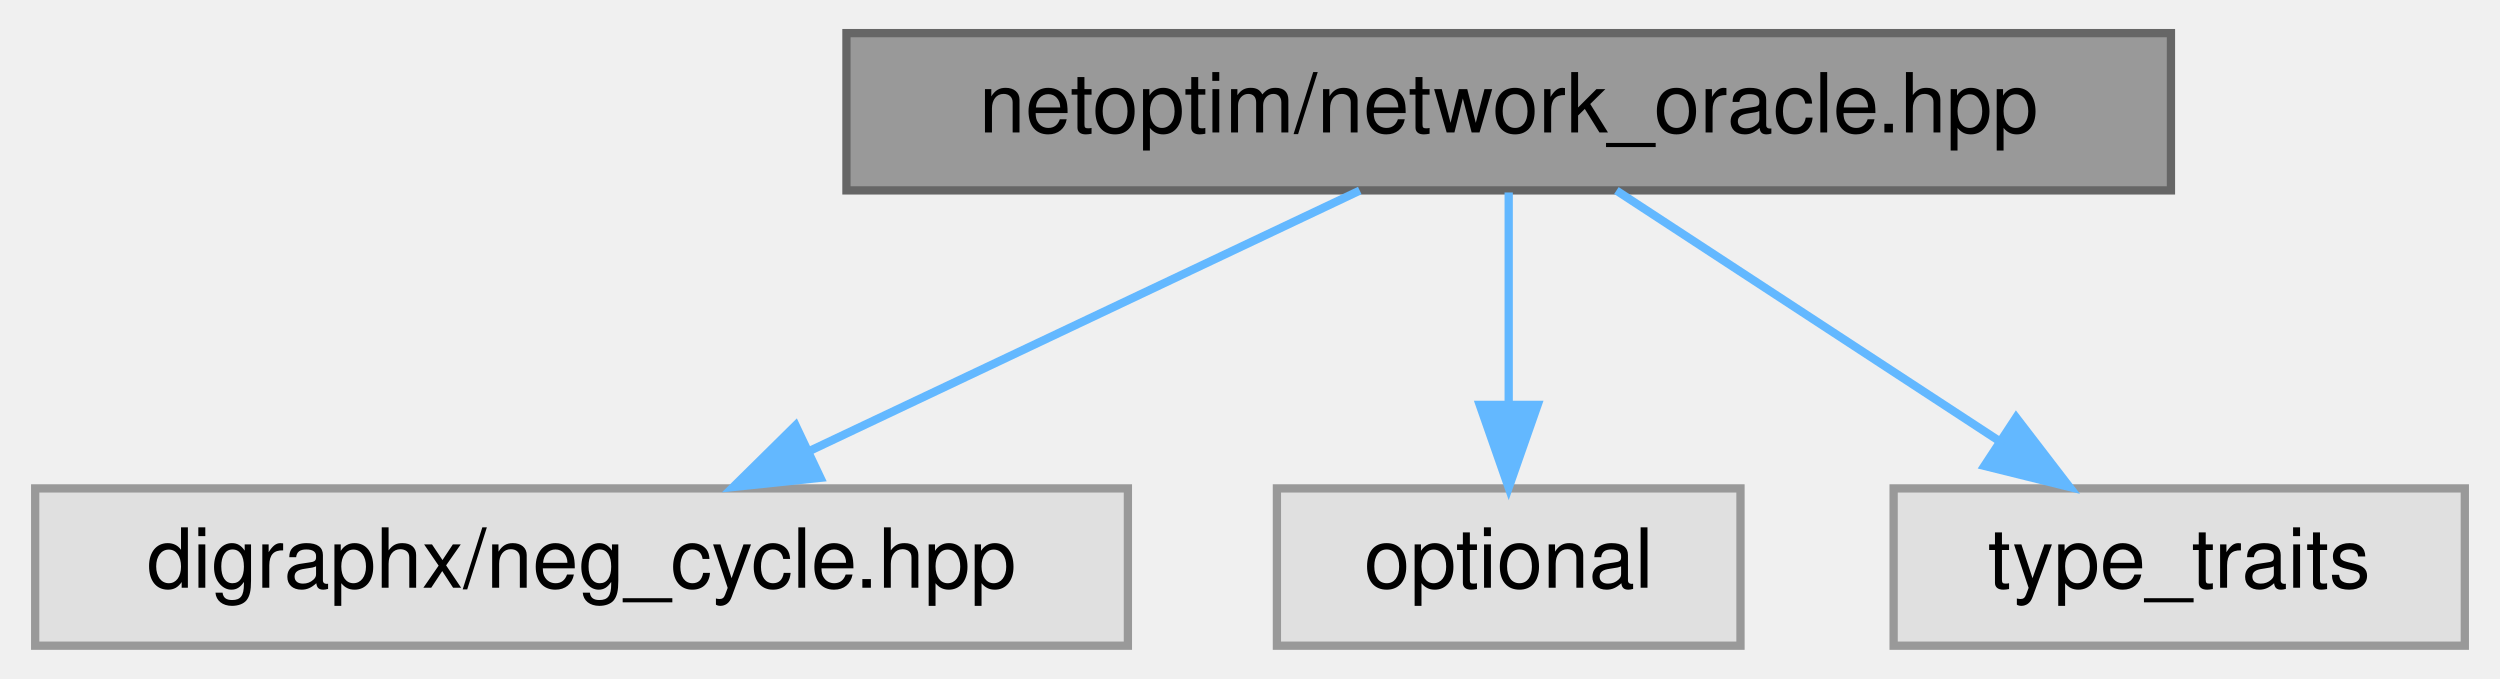
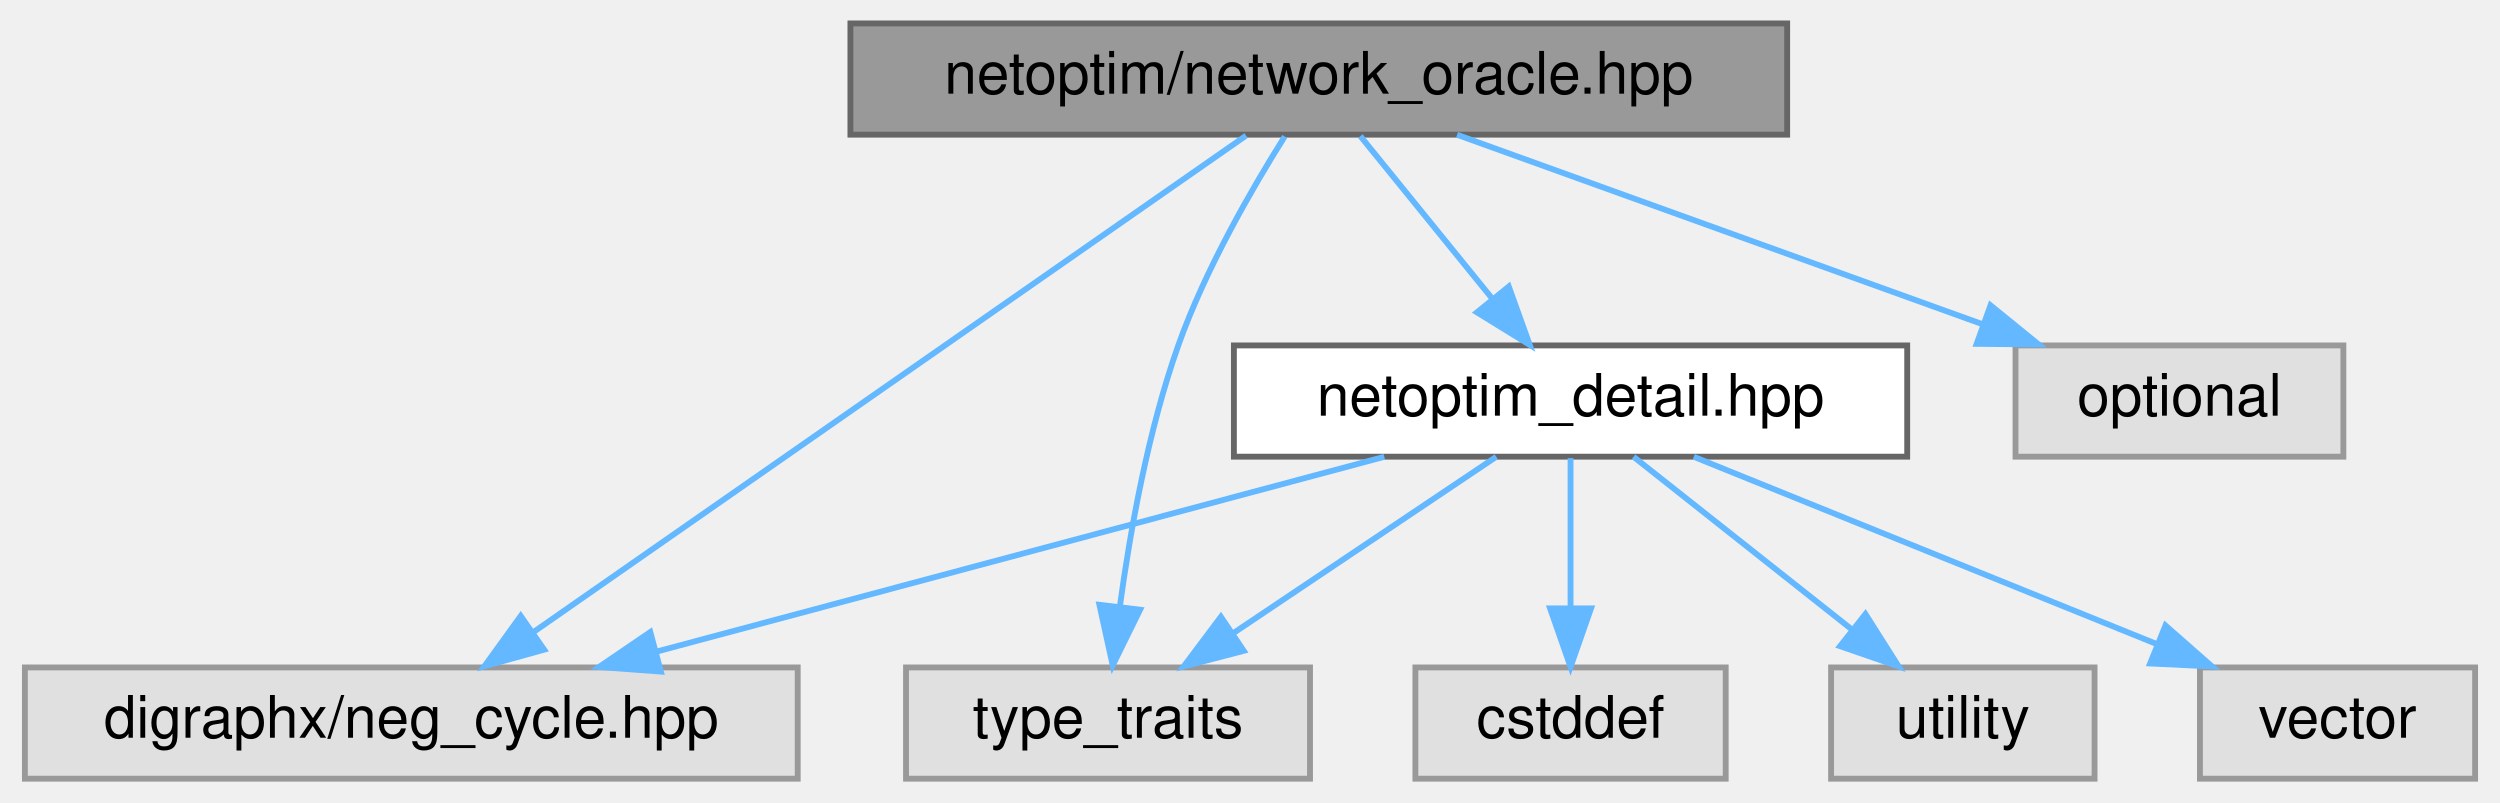
- <svg xmlns="http://www.w3.org/2000/svg" xmlns:xlink="http://www.w3.org/1999/xlink" width="302pt" height="82pt" viewBox="0.00 0.00 301.50 82.00">
-   <g id="graph0" class="graph" transform="scale(1 1) rotate(0) translate(4 78)">
+ <svg xmlns="http://www.w3.org/2000/svg" xmlns:xlink="http://www.w3.org/1999/xlink" width="427pt" height="137pt" viewBox="0.00 0.00 426.50 137.00">
+   <g id="graph0" class="graph" transform="scale(1 1) rotate(0) translate(4 133)">
    <g id="Node000001" class="node">
      <g id="a_Node000001">
        <a xlink:title="Oracle for Parametric Network Problems.">
-           <polygon fill="#999999" stroke="#666666" points="258,-74 98,-74 98,-55 258,-55 258,-74" />
-           <text text-anchor="middle" x="178" y="-62" font-family="Helvetica,sans-Serif" font-size="10.00">netoptim/network_oracle.hpp</text>
+           <polygon fill="#999999" stroke="#666666" points="301,-129 141,-129 141,-110 301,-110 301,-129" />
+           <text text-anchor="middle" x="221" y="-117" font-family="Helvetica,sans-Serif" font-size="10.00">netoptim/network_oracle.hpp</text>
        </a>
      </g>
    </g>
    <g id="Node000002" class="node">
      <g id="a_Node000002">
        <a xlink:title=" ">
          <polygon fill="#e0e0e0" stroke="#999999" points="132,-19 0,-19 0,0 132,0 132,-19" />
          <text text-anchor="middle" x="66" y="-7" font-family="Helvetica,sans-Serif" font-size="10.00">digraphx/neg_cycle.hpp</text>
        </a>
      </g>
    </g>
    <g id="edge1_Node000001_Node000002" class="edge">
      <g id="a_edge1_Node000001_Node000002">
        <a xlink:title=" ">
-           <path fill="none" stroke="#63b8ff" d="M160.01,-54.98C142.07,-46.5 114.28,-33.35 93.57,-23.54" />
-           <polygon fill="#63b8ff" stroke="#63b8ff" points="94.86,-20.28 84.32,-19.17 91.86,-26.61 94.86,-20.28" />
+           <path fill="none" stroke="#63b8ff" d="M208.58,-109.84C182.05,-91.36 119.62,-47.86 86.88,-25.05" />
+           <polygon fill="#63b8ff" stroke="#63b8ff" points="88.69,-22.04 78.48,-19.2 84.69,-27.79 88.69,-22.04" />
        </a>
      </g>
    </g>
    <g id="Node000003" class="node">
      <g id="a_Node000003">
        <a xlink:title=" ">
-           <polygon fill="#e0e0e0" stroke="#999999" points="206,-19 150,-19 150,0 206,0 206,-19" />
-           <text text-anchor="middle" x="178" y="-7" font-family="Helvetica,sans-Serif" font-size="10.00">optional</text>
+           <polygon fill="#e0e0e0" stroke="#999999" points="396,-74 340,-74 340,-55 396,-55 396,-74" />
+           <text text-anchor="middle" x="368" y="-62" font-family="Helvetica,sans-Serif" font-size="10.00">optional</text>
        </a>
      </g>
    </g>
    <g id="edge2_Node000001_Node000003" class="edge">
      <g id="a_edge2_Node000001_Node000003">
        <a xlink:title=" ">
-           <path fill="none" stroke="#63b8ff" d="M178,-54.75C178,-47.8 178,-37.85 178,-29.13" />
-           <polygon fill="#63b8ff" stroke="#63b8ff" points="181.5,-29.09 178,-19.09 174.5,-29.09 181.5,-29.09" />
+           <path fill="none" stroke="#63b8ff" d="M244.62,-109.98C268.9,-101.23 306.95,-87.51 334.37,-77.62" />
+           <polygon fill="#63b8ff" stroke="#63b8ff" points="335.73,-80.85 343.95,-74.17 333.36,-74.27 335.73,-80.85" />
        </a>
      </g>
    </g>
    <g id="Node000004" class="node">
      <g id="a_Node000004">
        <a xlink:title=" ">
-           <polygon fill="#e0e0e0" stroke="#999999" points="293.5,-19 224.5,-19 224.5,0 293.5,0 293.5,-19" />
-           <text text-anchor="middle" x="259" y="-7" font-family="Helvetica,sans-Serif" font-size="10.00">type_traits</text>
+           <polygon fill="#e0e0e0" stroke="#999999" points="219.5,-19 150.5,-19 150.5,0 219.5,0 219.5,-19" />
+           <text text-anchor="middle" x="185" y="-7" font-family="Helvetica,sans-Serif" font-size="10.00">type_traits</text>
        </a>
      </g>
    </g>
    <g id="edge3_Node000001_Node000004" class="edge">
      <g id="a_edge3_Node000001_Node000004">
        <a xlink:title=" ">
-           <path fill="none" stroke="#63b8ff" d="M191.01,-54.98C203.46,-46.84 222.46,-34.41 237.21,-24.76" />
-           <polygon fill="#63b8ff" stroke="#63b8ff" points="239.3,-27.57 245.75,-19.17 235.46,-21.72 239.3,-27.57" />
+           <path fill="none" stroke="#63b8ff" d="M215.18,-109.68C209.69,-100.96 201.63,-87.07 197,-74 191.84,-59.44 188.76,-42.18 187.01,-29.33" />
+           <polygon fill="#63b8ff" stroke="#63b8ff" points="190.48,-28.86 185.8,-19.35 183.53,-29.7 190.48,-28.86" />
+         </a>
+       </g>
+     </g>
+     <g id="Node000005" class="node">
+       <g id="a_Node000005">
+         <a xlink:href="netoptim__detail_8hpp.html" target="_top" xlink:title="Internal implementation helpers shared by the netoptim algorithms.">
+           <polygon fill="white" stroke="#666666" points="321.5,-74 206.5,-74 206.5,-55 321.5,-55 321.5,-74" />
+           <text text-anchor="middle" x="264" y="-62" font-family="Helvetica,sans-Serif" font-size="10.00">netoptim_detail.hpp</text>
+         </a>
+       </g>
+     </g>
+     <g id="edge4_Node000001_Node000005" class="edge">
+       <g id="a_edge4_Node000001_Node000005">
+         <a xlink:title=" ">
+           <path fill="none" stroke="#63b8ff" d="M228.1,-109.75C234.17,-102.26 243.09,-91.28 250.51,-82.13" />
+           <polygon fill="#63b8ff" stroke="#63b8ff" points="253.45,-84.06 257.03,-74.09 248.01,-79.65 253.45,-84.06" />
+         </a>
+       </g>
+     </g>
+     <g id="edge6_Node000005_Node000002" class="edge">
+       <g id="a_edge6_Node000005_Node000002">
+         <a xlink:title=" ">
+           <path fill="none" stroke="#63b8ff" d="M232.19,-54.98C198.51,-45.97 145.2,-31.7 108.08,-21.76" />
+           <polygon fill="#63b8ff" stroke="#63b8ff" points="108.63,-18.29 98.06,-19.08 106.82,-25.05 108.63,-18.29" />
+         </a>
+       </g>
+     </g>
+     <g id="edge7_Node000005_Node000004" class="edge">
+       <g id="a_edge7_Node000005_Node000004">
+         <a xlink:title=" ">
+           <path fill="none" stroke="#63b8ff" d="M251.31,-54.98C239.17,-46.84 220.64,-34.41 206.25,-24.76" />
+           <polygon fill="#63b8ff" stroke="#63b8ff" points="208.18,-21.84 197.92,-19.17 204.28,-27.65 208.18,-21.84" />
+         </a>
+       </g>
+     </g>
+     <g id="Node000006" class="node">
+       <g id="a_Node000006">
+         <a xlink:title=" ">
+           <polygon fill="#e0e0e0" stroke="#999999" points="290.5,-19 237.5,-19 237.5,0 290.5,0 290.5,-19" />
+           <text text-anchor="middle" x="264" y="-7" font-family="Helvetica,sans-Serif" font-size="10.00">cstddef</text>
+         </a>
+       </g>
+     </g>
+     <g id="edge5_Node000005_Node000006" class="edge">
+       <g id="a_edge5_Node000005_Node000006">
+         <a xlink:title=" ">
+           <path fill="none" stroke="#63b8ff" d="M264,-54.75C264,-47.8 264,-37.85 264,-29.13" />
+           <polygon fill="#63b8ff" stroke="#63b8ff" points="267.5,-29.09 264,-19.09 260.5,-29.09 267.5,-29.09" />
+         </a>
+       </g>
+     </g>
+     <g id="Node000007" class="node">
+       <g id="a_Node000007">
+         <a xlink:title=" ">
+           <polygon fill="#e0e0e0" stroke="#999999" points="353.5,-19 308.5,-19 308.5,0 353.5,0 353.5,-19" />
+           <text text-anchor="middle" x="331" y="-7" font-family="Helvetica,sans-Serif" font-size="10.00">utility</text>
+         </a>
+       </g>
+     </g>
+     <g id="edge8_Node000005_Node000007" class="edge">
+       <g id="a_edge8_Node000005_Node000007">
+         <a xlink:title=" ">
+           <path fill="none" stroke="#63b8ff" d="M274.76,-54.98C284.77,-47.07 299.89,-35.11 311.93,-25.58" />
+           <polygon fill="#63b8ff" stroke="#63b8ff" points="314.37,-28.12 320.04,-19.17 310.03,-22.63 314.37,-28.12" />
+         </a>
+       </g>
+     </g>
+     <g id="Node000008" class="node">
+       <g id="a_Node000008">
+         <a xlink:title=" ">
+           <polygon fill="#e0e0e0" stroke="#999999" points="418.5,-19 371.5,-19 371.5,0 418.5,0 418.5,-19" />
+           <text text-anchor="middle" x="395" y="-7" font-family="Helvetica,sans-Serif" font-size="10.00">vector</text>
+         </a>
+       </g>
+     </g>
+     <g id="edge9_Node000005_Node000008" class="edge">
+       <g id="a_edge9_Node000005_Node000008">
+         <a xlink:title=" ">
+           <path fill="none" stroke="#63b8ff" d="M285.05,-54.98C306.41,-46.34 339.7,-32.87 364.06,-23.02" />
+           <polygon fill="#63b8ff" stroke="#63b8ff" points="365.61,-26.17 373.57,-19.17 362.99,-19.68 365.61,-26.17" />
        </a>
      </g>
    </g>
  </g>
</svg>
